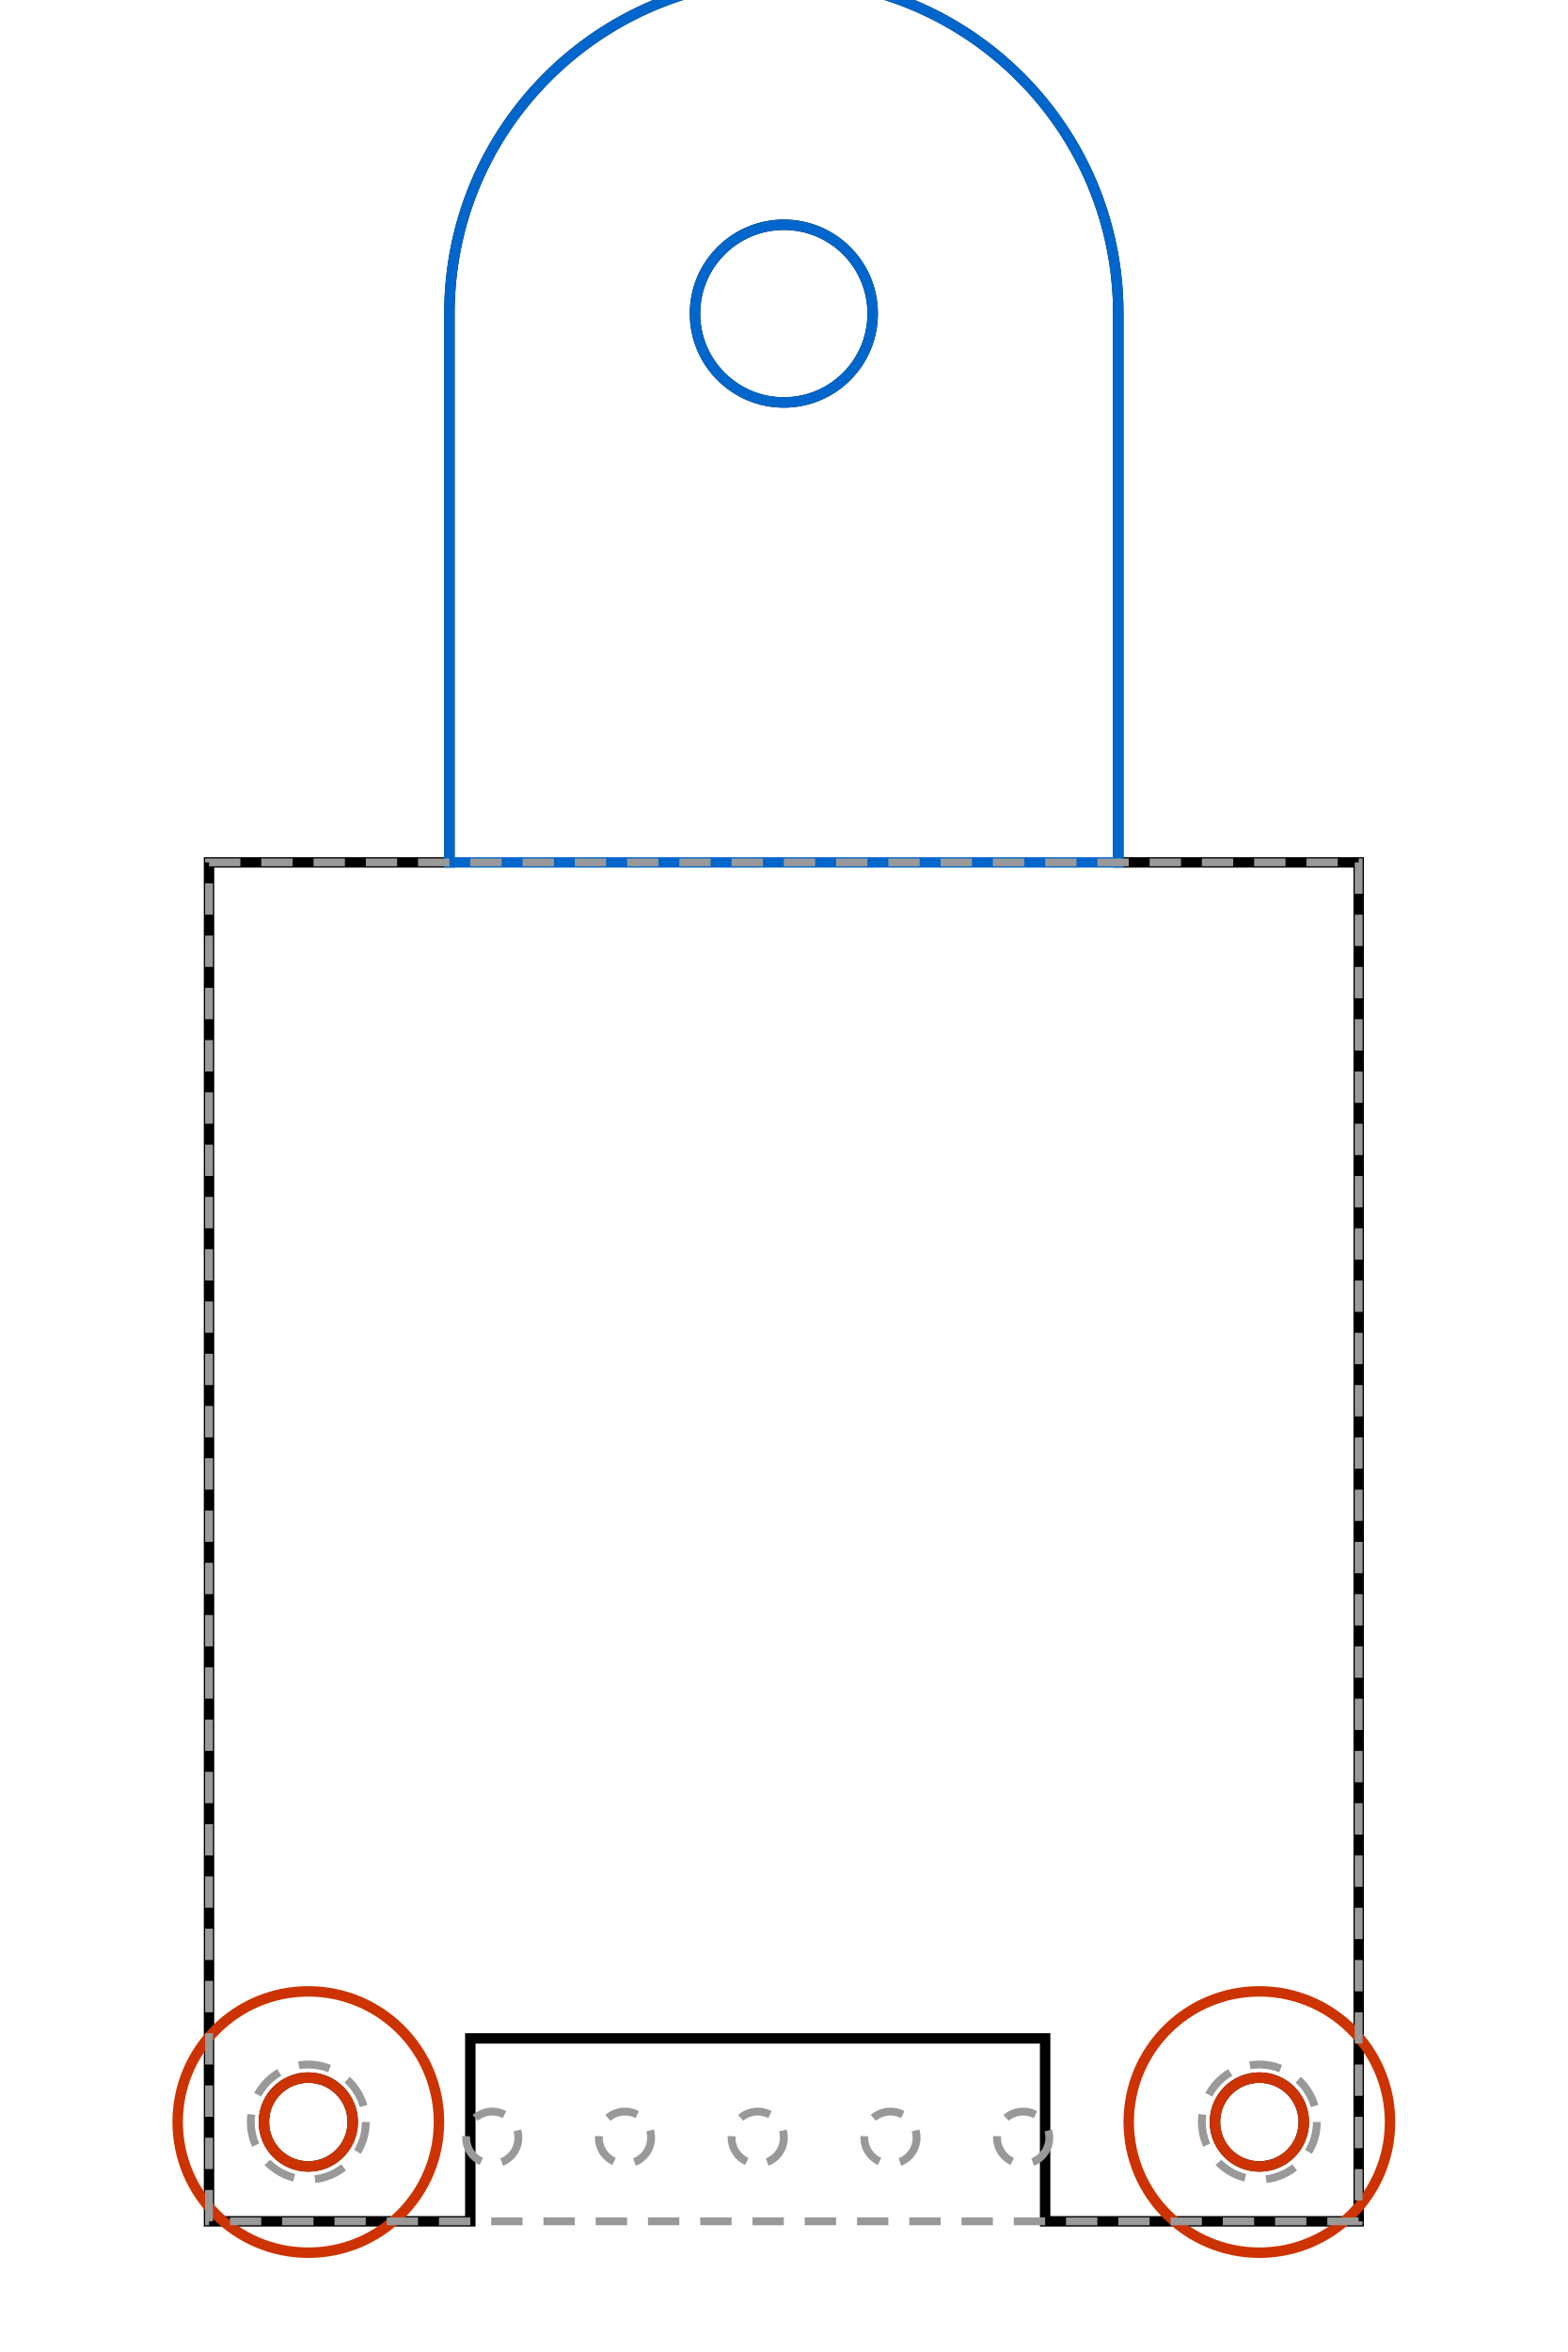
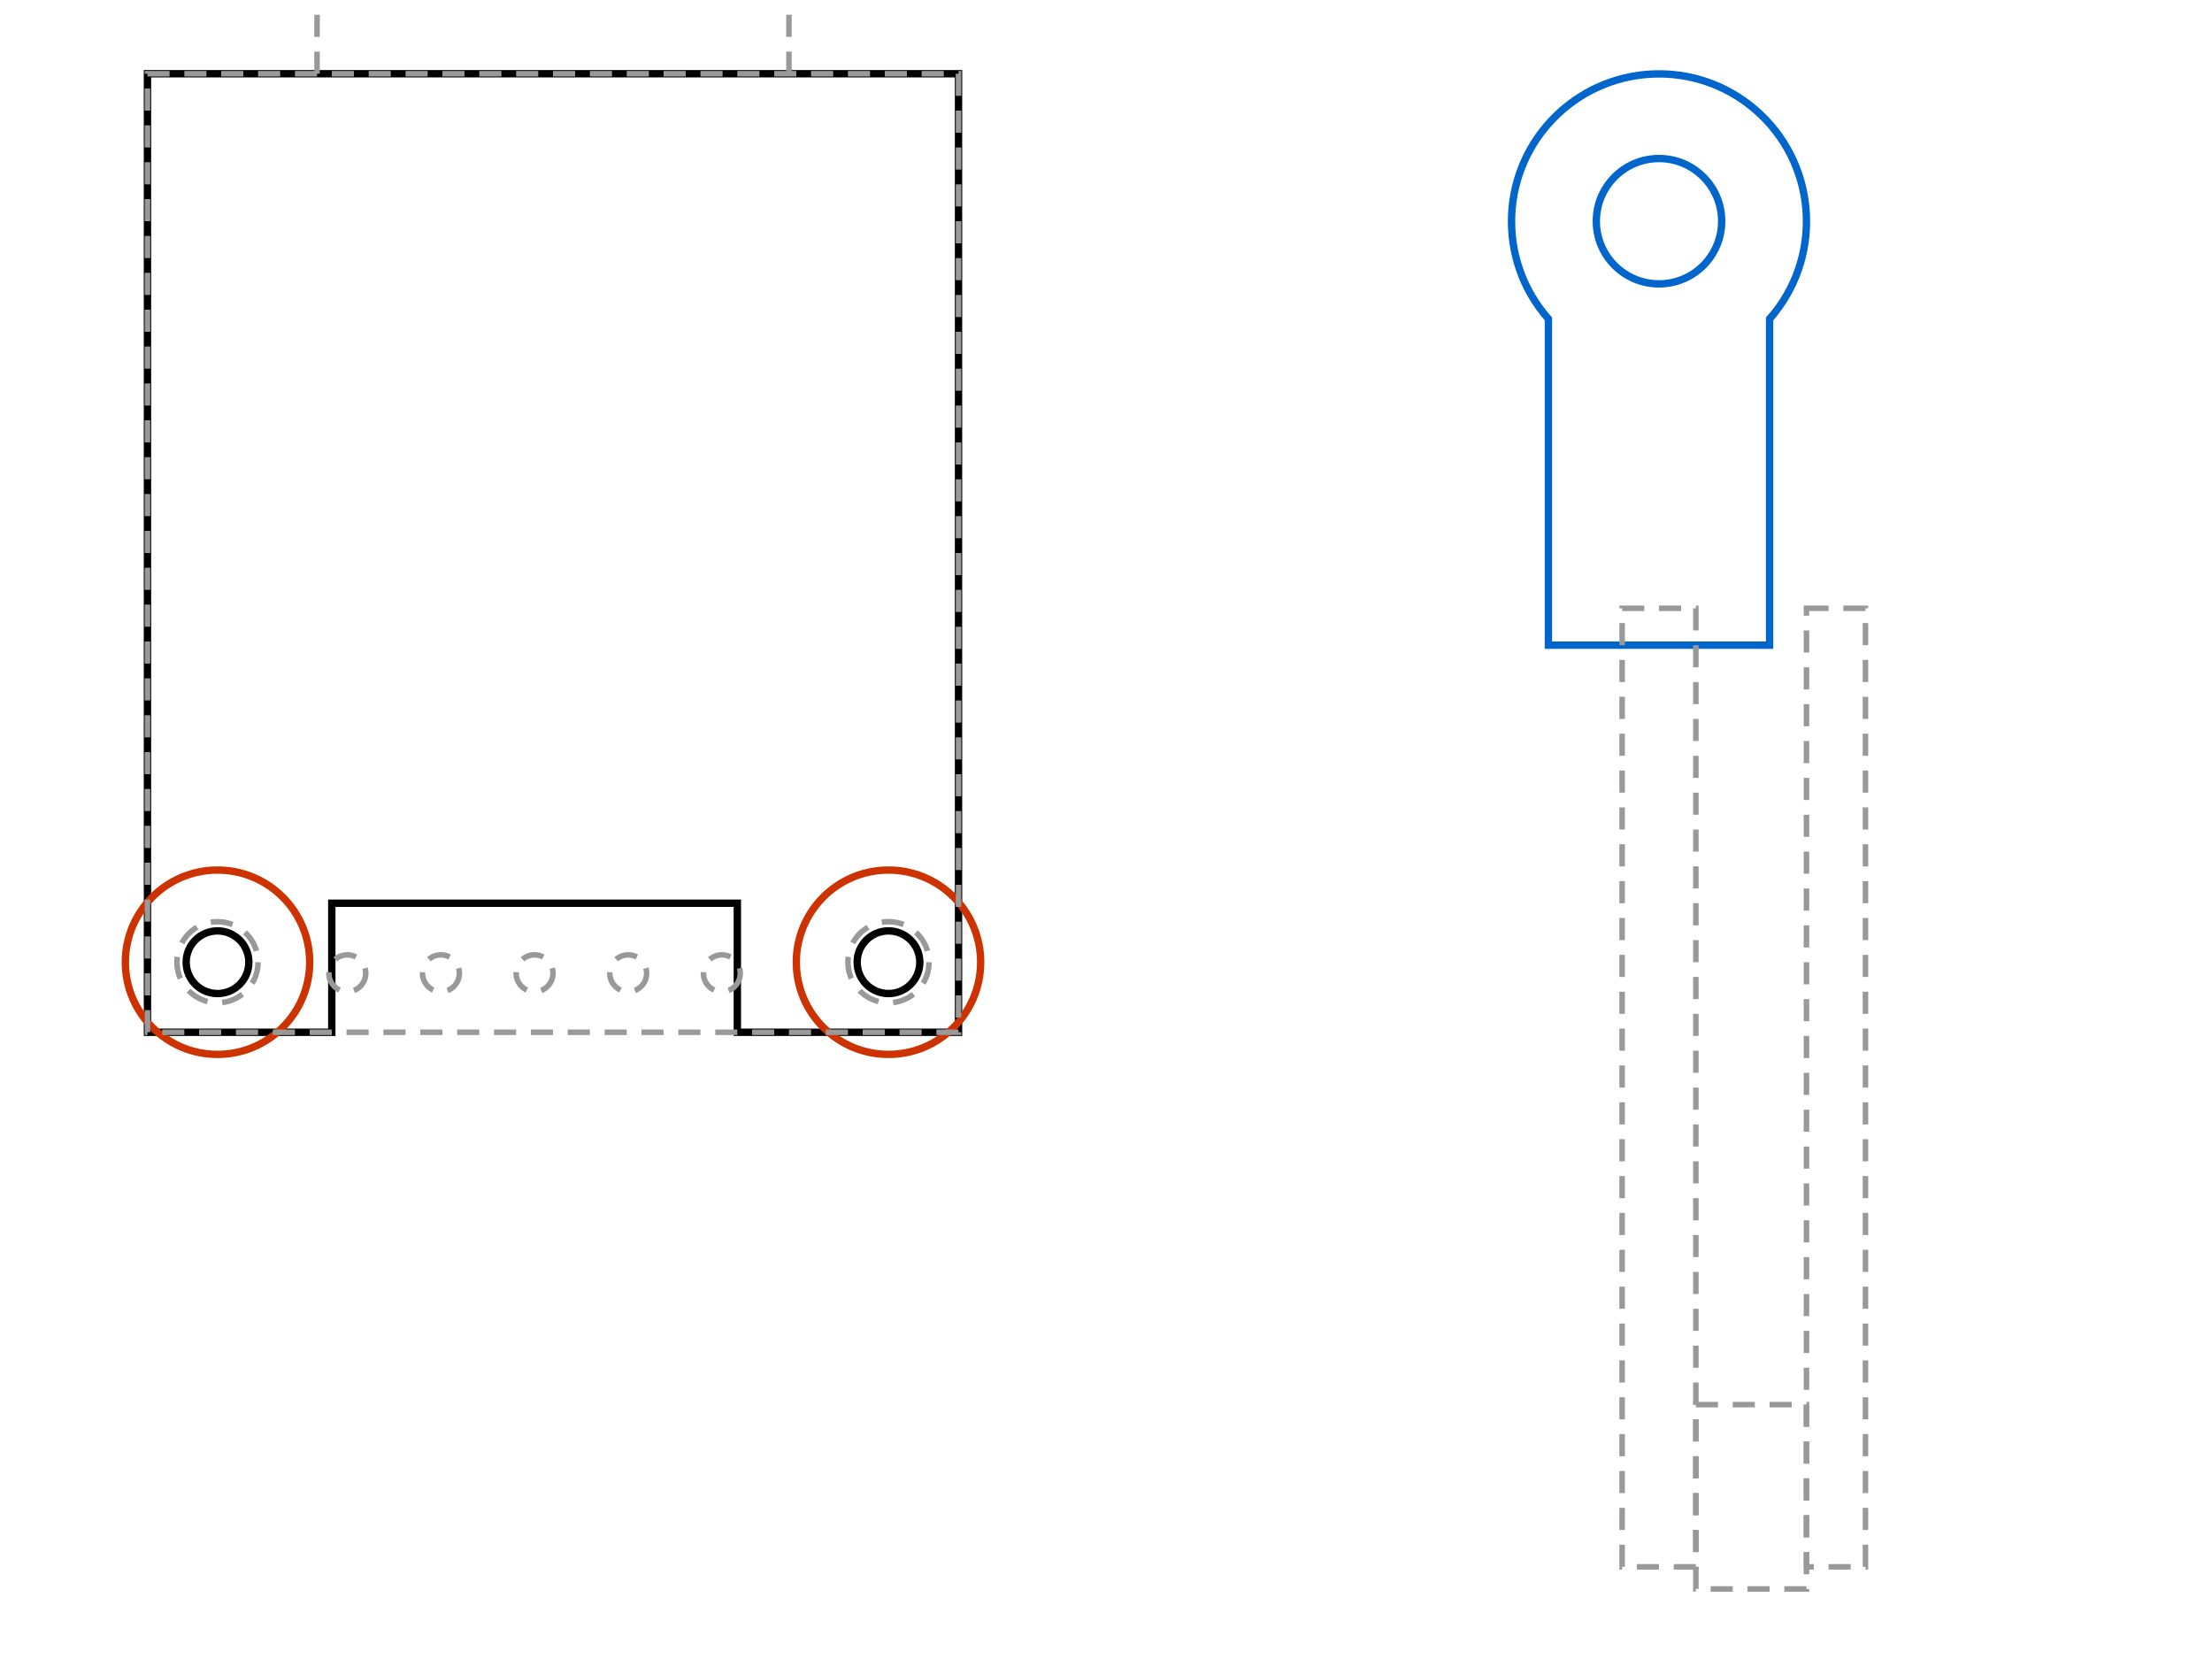
- <svg xmlns="http://www.w3.org/2000/svg" width="30mm" height="45mm" viewBox="0 0 30 45">
+ <svg xmlns="http://www.w3.org/2000/svg" width="60mm" height="45mm" viewBox="0 0 60 45">
  <g id="plate_2mm" fill="none" stroke="#000" stroke-width="0.2">
-     <path d="M 8.60 6.00 A 6.00 6.00 0 0 1 21.40 6.00 L 21.40 16.50 L 26.00 16.50 L 26.00 42.50 L 20.00 42.50 L 20.00 39.00 L 9.00 39.00 L 9.00 42.50 L 4.00 42.50 L 4.00 16.50 L 8.60 16.50 Z" />
-     <circle cx="15.00" cy="6.00" r="1.70" />
-     <circle cx="5.90" cy="40.60" r="0.85" />
-     <circle cx="24.10" cy="40.60" r="0.85" />
-   </g>
-   <g id="tab_6mm" fill="none" stroke="#0066cc" stroke-width="0.2">
-     <path d="M 8.60 6.00 A 6.00 6.00 0 0 1 21.40 6.00 L 21.40 16.50 L 8.60 16.50 Z" />
-     <circle cx="15.00" cy="6.00" r="1.70" />
+     <path d="M 4.00 2.00 L 26.00 2.00 L 26.00 28.00 L 20.00 28.00 L 20.00 24.50 L 9.00 24.50 L 9.00 28.00 L 4.00 28.00 Z" />
+     <circle cx="5.90" cy="26.10" r="0.85" />
+     <circle cx="24.10" cy="26.10" r="0.85" />
  </g>
  <g id="standoffs_3mm" fill="none" stroke="#cc3300" stroke-width="0.2">
-     <circle cx="5.90" cy="40.60" r="2.50" />
-     <circle cx="24.10" cy="40.60" r="2.50" />
-     <circle cx="5.90" cy="40.60" r="0.85" />
-     <circle cx="24.10" cy="40.60" r="0.85" />
+     <circle cx="5.90" cy="26.10" r="2.50" />
+     <circle cx="24.10" cy="26.10" r="2.50" />
  </g>
  <g id="board_outline_reference" fill="none" stroke="#999" stroke-width="0.15" stroke-dasharray="0.6 0.4">
-     <rect x="4.00" y="16.50" width="22.00" height="26.00" />
-     <circle cx="5.90" cy="40.60" r="1.10" />
-     <circle cx="24.10" cy="40.60" r="1.10" />
-     <circle cx="9.42" cy="40.90" r="0.50" />
-     <circle cx="11.96" cy="40.90" r="0.50" />
-     <circle cx="14.50" cy="40.90" r="0.50" />
-     <circle cx="17.04" cy="40.90" r="0.50" />
-     <circle cx="19.58" cy="40.90" r="0.50" />
+     <rect x="4.00" y="2.00" width="22.00" height="26.00" />
+     <circle cx="5.90" cy="26.10" r="1.10" />
+     <circle cx="24.10" cy="26.10" r="1.10" />
+     <circle cx="9.42" cy="26.40" r="0.50" />
+     <circle cx="11.96" cy="26.40" r="0.50" />
+     <circle cx="14.50" cy="26.40" r="0.50" />
+     <circle cx="17.04" cy="26.40" r="0.50" />
+     <circle cx="19.58" cy="26.40" r="0.50" />
+     <line x1="8.60" y1="2.00" x2="8.60" y2="-1.00" />
+     <line x1="21.40" y1="2.00" x2="21.40" y2="-1.00" />
+   </g>
+   <g id="knuckle_12p8mm" fill="none" stroke="#0066cc" stroke-width="0.2">
+     <path d="M 42.00 8.65 A 4.00 4.00 0 1 1 48.00 8.65 L 48.00 17.50 L 42.00 17.50 Z" />
+     <circle cx="45.00" cy="6.00" r="1.70" />
+   </g>
+   <g id="side_view_reference" fill="none" stroke="#999" stroke-width="0.15" stroke-dasharray="0.6 0.4">
+     <rect x="44.00" y="16.50" width="2.00" height="26.00" />
+     <rect x="46.00" y="38.10" width="3" height="5" />
+     <rect x="49.00" y="16.50" width="1.6" height="26.00" />
  </g>
</svg>
